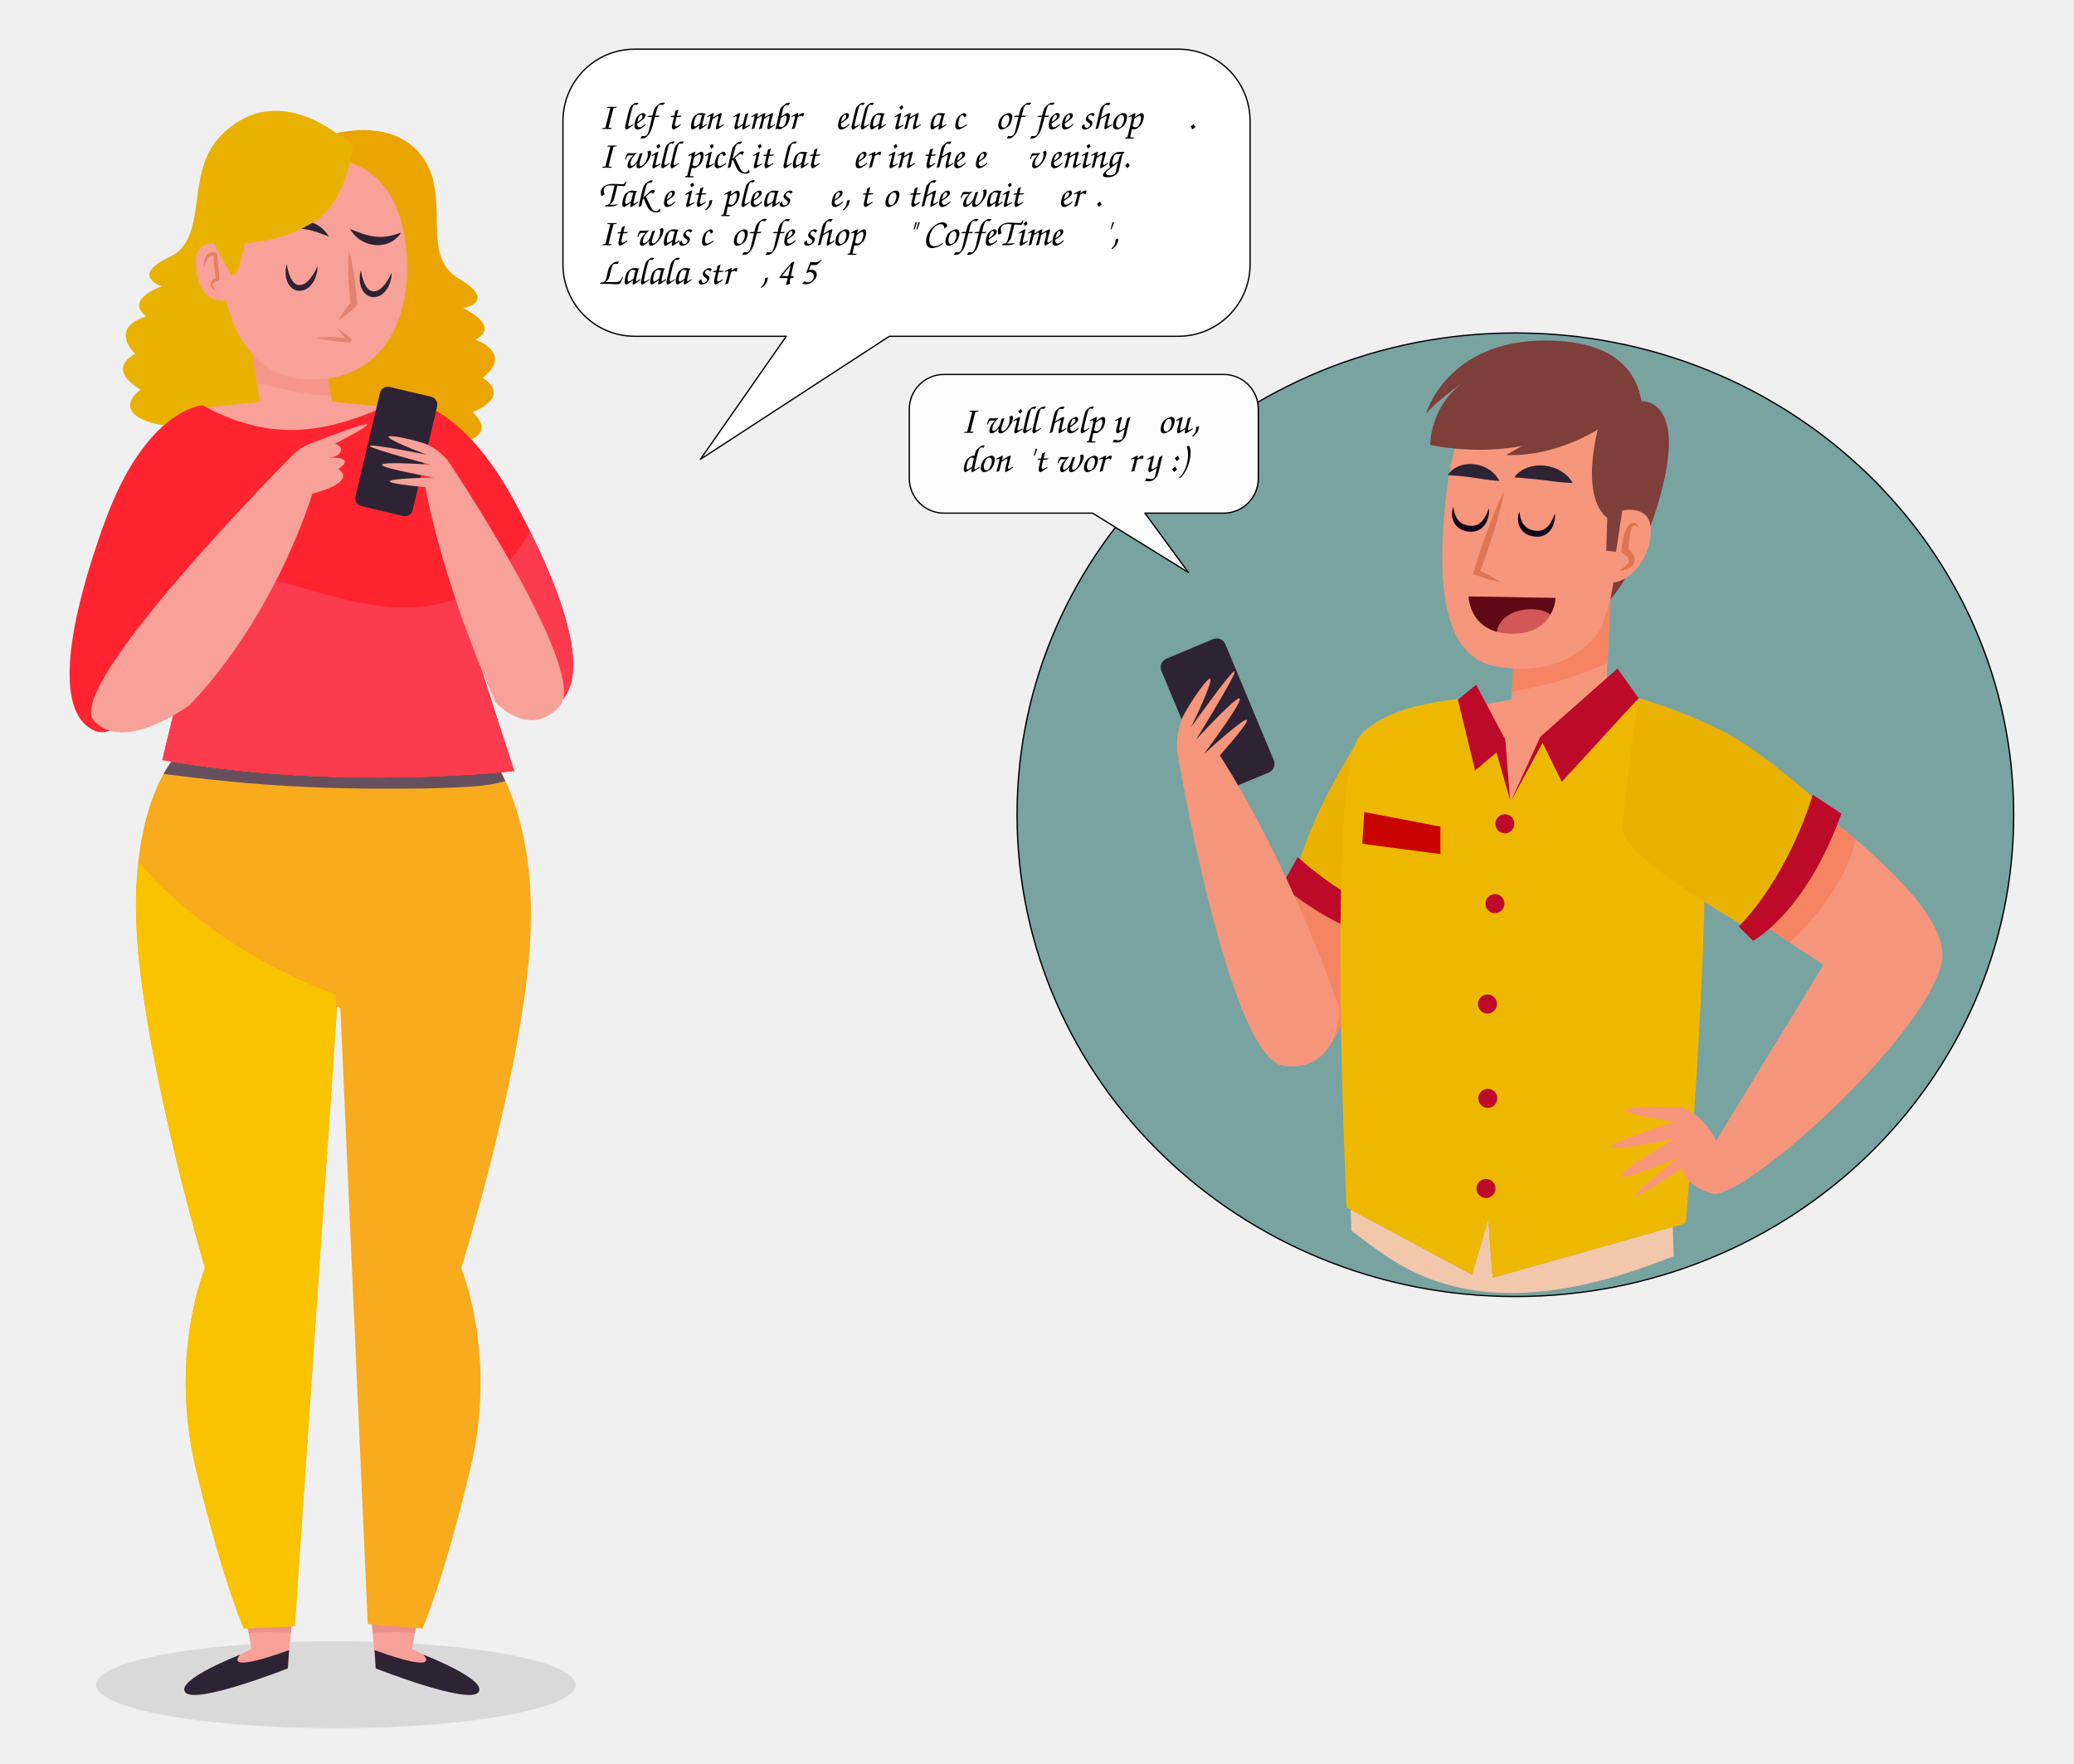
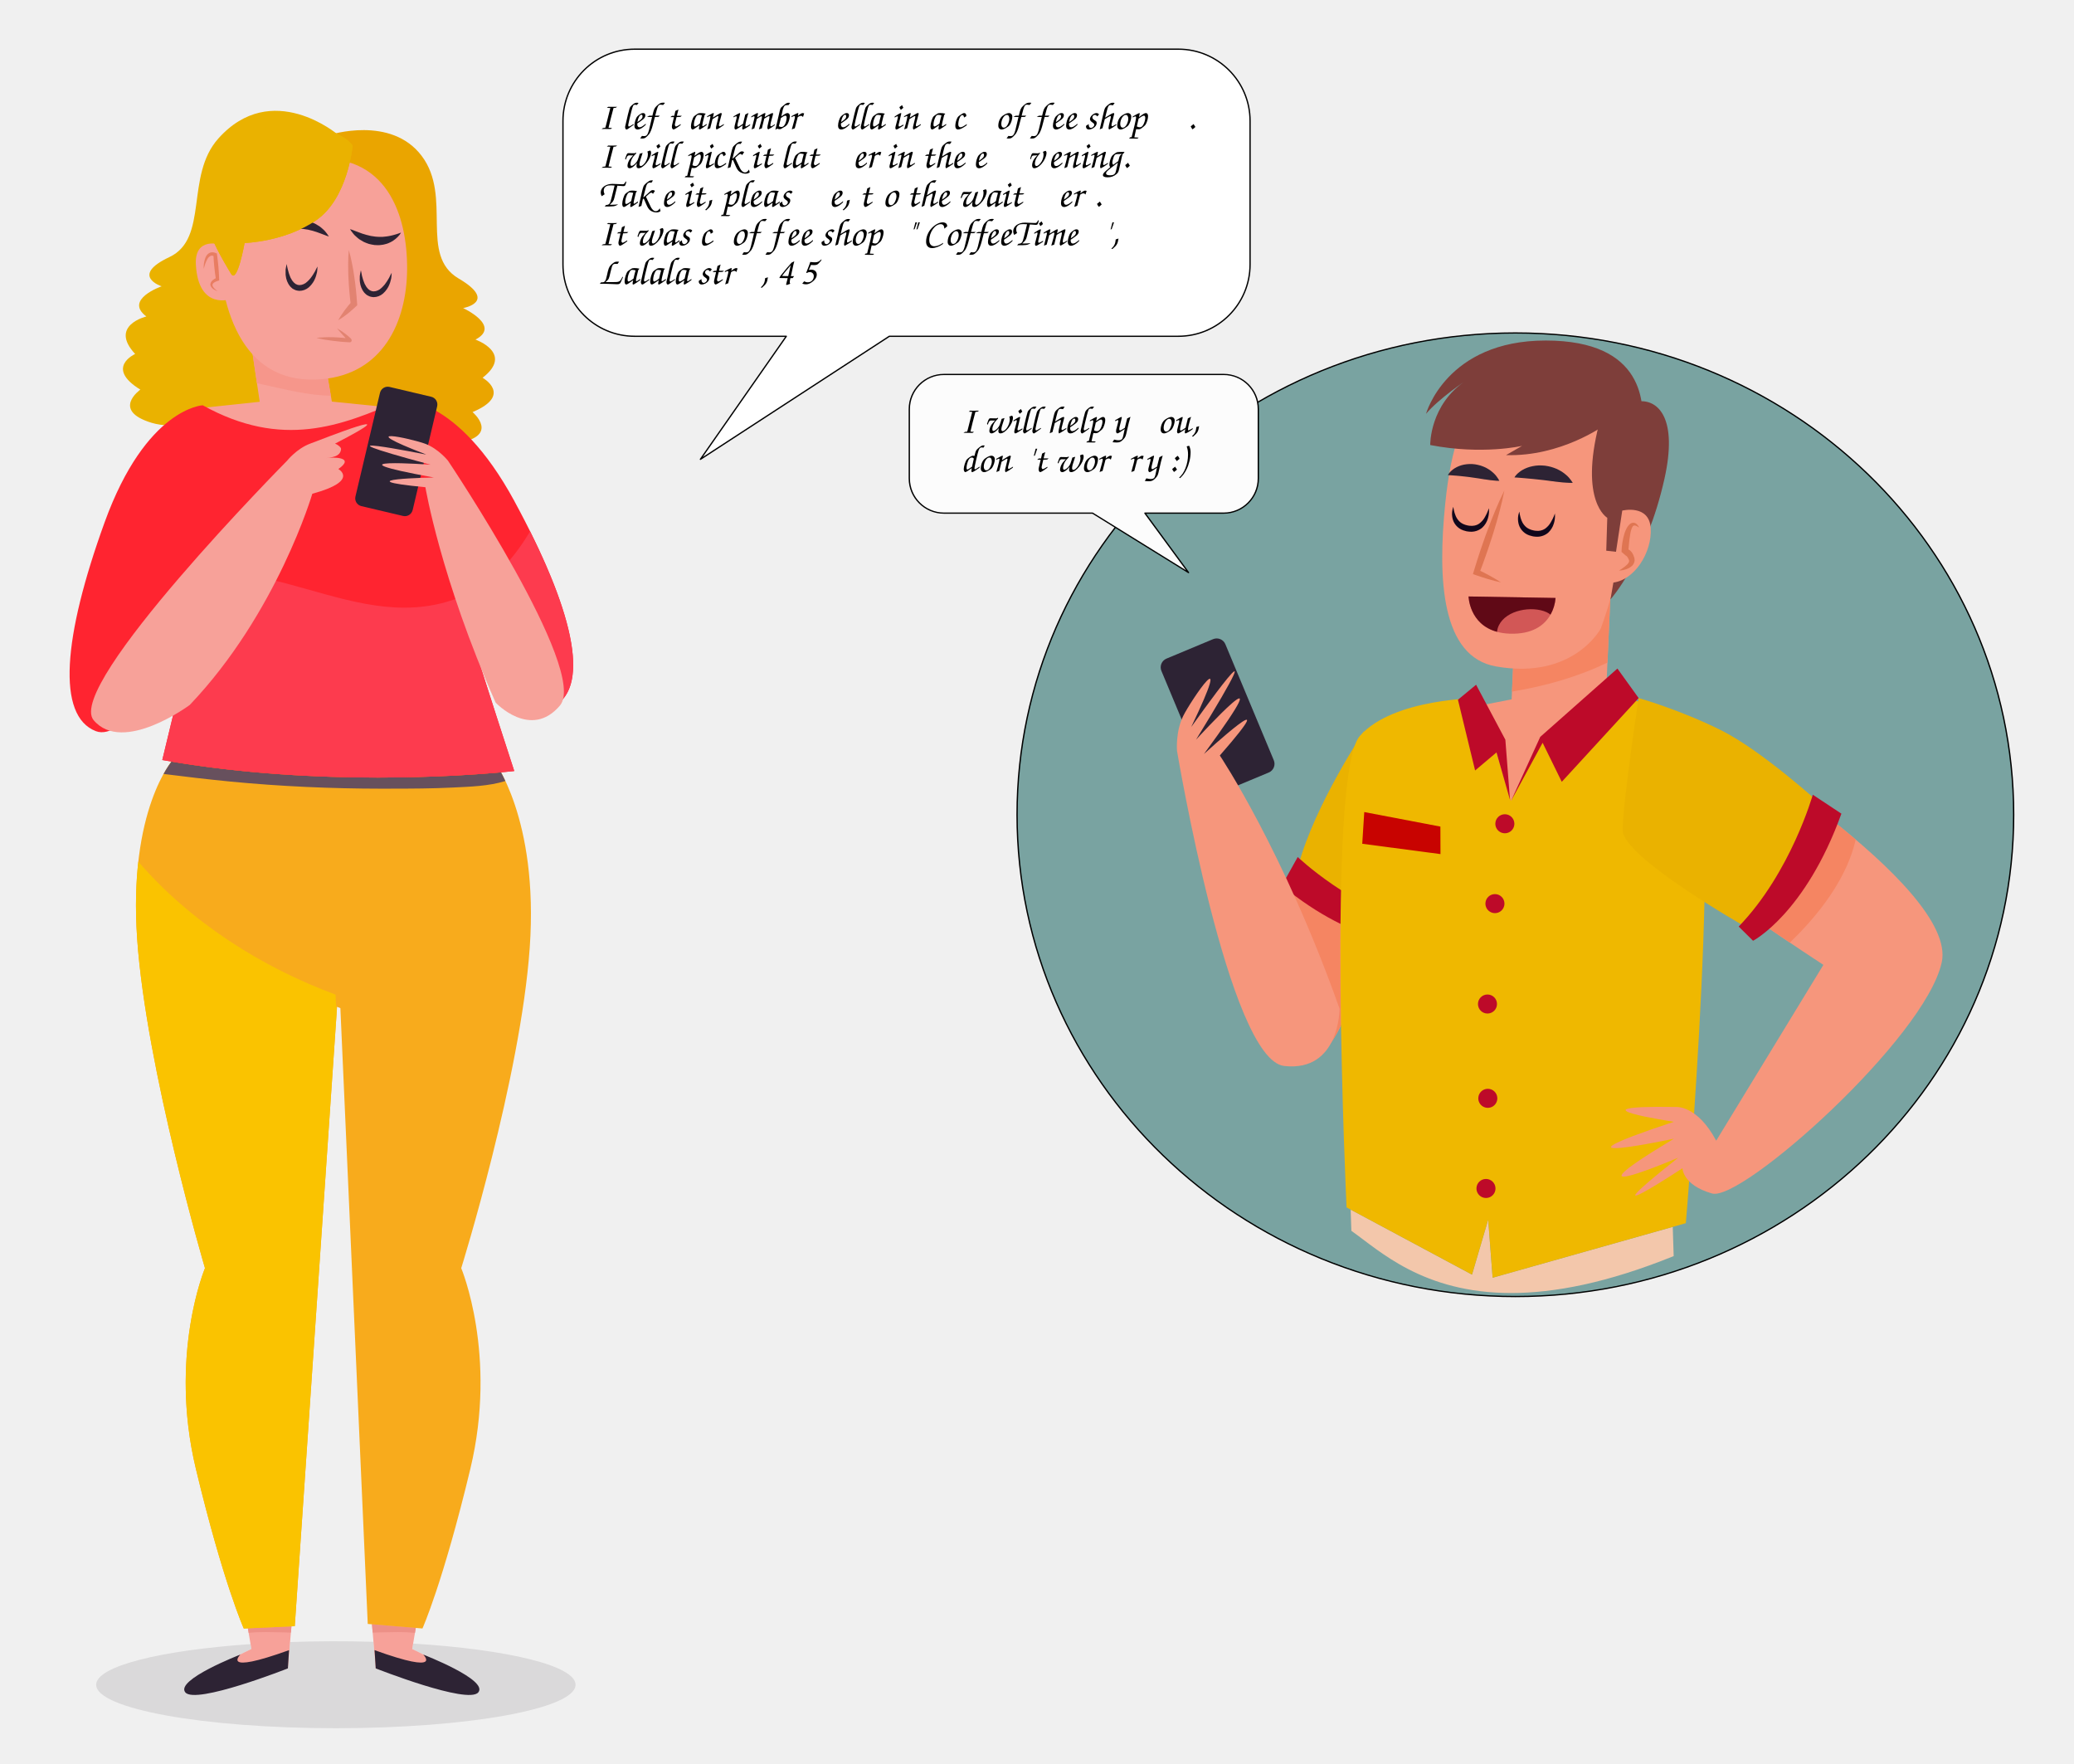
<svg xmlns="http://www.w3.org/2000/svg" viewBox="0 0 6691 5689" fill-rule="evenodd" clip-rule="evenodd" stroke-linecap="round" stroke-linejoin="round" stroke-miterlimit="1.5">
  <path d="M1083.5 5574.6c-427 0-773.2-62.7-773.2-140.2 0-59.9 206.9-111 498.1-131.1l2.7 15.8s-284.5 135.5-189.5 135.5c36 0 126.4-19.4 307.2-73l7.2-85a4216 4216 0 01268.8-.7l7.3 85.7c180.8 53.6 271.2 73 307.1 73 95 0-189.4-135.5-189.4-135.5l3-17.5c304.8 18.8 524 71.1 524 132.8 0 77.5-346.2 140.2-773.3 140.2z" fill="#dad9da" fill-rule="nonzero" />
  <path d="M1063.1 435.3s198.4-64.3 297.6 68c99.3 132.3-9.5 319.4 118.8 395 128.4 75.5 14.6 95.5 14.6 95.5s124.3 57.2 39.8 101.6c0 0 125.1 43.8 23 123.1 0 0 99 55.7-32.4 110.7 0 0 92.4 77.8-52.2 100.4-144.6 22.6-524.7-118-524.7-118L1063 435.2z" fill="#eaa500" fill-rule="nonzero" />
  <path d="M1089.5 433.9s-212.4-180.4-385.2 13c-108.1 121-29.5 322-157.9 382.4-128.4 60.5-25 94.2-25 94.2s-122.5 42.6-49.2 97.3c0 0-121.7 29-36.2 121 0 0-98.7 44 16.8 115 0 0-95.2 67 36.6 107.1 131.8 40 502.2-55.6 502.2-55.6l97.9-874.4z" fill="#eab200" fill-rule="nonzero" />
  <path d="M786.3 949l51.6 347-211.2 22.3s461.6 533.5 482.8 528.9c178.3-39.2 233.9-524.2 233.9-524.2l-272.8-27.6-53.2-310.7L786.3 949z" fill="#f7a199" fill-rule="nonzero" />
  <path d="M1067.3 1276.4c-72.9-.7-149-21-215.8-35.3l-22.5-5L786.3 949l231 35.7 50 291.7z" fill="#f6968b" fill-rule="nonzero" />
  <path d="M702.8 741s41.9-200 294-227.2c252.3-27.2 317.7 182.6 316.6 354.2-1 171.6-78.8 337.7-274.9 355.1-238.4 21.2-335.6-192.4-335.7-482z" fill="#f7a199" fill-rule="nonzero" />
  <path d="M714.2 789.6s-87.5-29-82.3 64.2c8.3 149.1 113.8 110.7 113.8 110.7s-37.3-54.2-31.5-175z" fill="#f7a199" fill-rule="nonzero" />
  <path d="M1137.6 470s-14.8 169.2-116.9 240c-102 70.6-231.6 73.8-231.6 73.8S765.6 915.5 746 884c0 0-45-71.7-66.6-126.8-21.7-55.1 28.4-349.4 225.5-353 197.2-3.7 232.6 65.8 232.6 65.8z" fill="#eab200" fill-rule="nonzero" />
  <path d="M1293.6 750.3s-1.3 2.8-4.4 7.1a90.6 90.6 0 01-28.3 23.4c-4.9 2.2-10 4.9-15.7 6.2-5.7 1.8-11.7 3-18 3.4-6.1 1-12.5.1-18.8 0-6.3-1-12.5-2-18.5-3.7-5.7-2-11.5-4-16.7-6.6-5-2.8-9.8-5.6-14.2-8.4-4.2-3.1-7.8-6.5-11.2-9.5a49.4 49.4 0 01-8.4-8.8c-2.4-2.8-4.2-5.4-5.8-7.5-3-4.3-4.5-6.9-4.5-6.9l7.9 2.6c5 1.5 11.2 4.9 19.1 7.3l12.4 4.6c4.4 1.2 9 2.6 13.6 4.1 4.6 1.4 9.5 2 14.3 3.5l14.8 2.2c4.9.1 9.9 1.1 14.7.8h7.3l7.2-.7c4.7-.1 9.2-1.3 13.7-1.8 4.3-1 8.7-1.6 12.5-2.7 15.7-4 27-8.6 27-8.6zM1164.2 871.8l1.8 8.3 1.8 9.6c1.1 3.5 2.3 7.4 3.3 11.6 1 4.1 3.3 8.3 4.8 12.9.6 2.3 2.3 4.2 3.4 6.3 1.3 2 2 4.5 3.8 6.2 1.6 1.8 3 3.9 4.7 5.5 1.9 1.3 3.6 2.8 5.4 4.2l6 2.6c2 .1 4 1 6.2.9a33 33 0 0013.2-3c2-1.3 4.2-2.4 6.4-3.5l5.8-4.7c3.7-3.4 7.1-7.2 10.2-10.8 2.6-4.1 5.9-7.6 8-11.4a223 223 0 016.3-10.4l4.2-8.6 4.1-7.5s0 3.1-.5 8.6c-.3 2.7-.4 6-1.1 9.8l-3.3 12.6c-1.2 4.6-3.7 9.3-6 14.4-2.8 4.9-6 10.1-10.3 14.8l-7 7a47 47 0 01-30.4 11.3c-3.8 0-7.7-1.2-11.5-2-3.6-1.3-7-3.3-10.3-5.1-3-2.3-5.5-5-8-7.4-2.3-2.7-4-5.7-5.8-8.4a65.8 65.8 0 01-6.7-17c-1-5.6-2.2-10.8-2.1-15.7-.1-4.9 0-9.3.2-13.1.4-3.7 1.1-7 1.6-9.6 1-5.3 1.8-8.4 1.8-8.4zM924.9 851.5a171.9 171.9 0 003.7 17.9c1 3.5 2.2 7.4 3.2 11.5 1 4.2 3.3 8.4 4.8 13 .6 2.3 2.3 4.2 3.4 6.3 1.3 2 2 4.5 3.8 6.2 1.6 1.8 3 3.8 4.7 5.4l5.4 4.3 6 2.6c2 .1 4 1 6.3.9 4.3 0 8.7-1.1 13.1-3 2-1.3 4.2-2.4 6.4-3.5l5.8-4.8c3.7-3.3 7.1-7 10.2-10.8 2.7-4 5.9-7.5 8-11.3 2.2-3.9 4.3-7.3 6.3-10.4l4.2-8.6 4.1-7.5s0 3-.5 8.5c-.3 2.8-.4 6.1-1.1 10l-3.3 12.5c-1.2 4.6-3.7 9.3-6 14.4a79.2 79.2 0 01-17.2 21.8 46.9 46.9 0 01-30.4 11.3c-3.9 0-7.8-1.2-11.6-2-3.6-1.3-7-3.4-10.3-5.1-2.9-2.3-5.5-5-8-7.4-2.3-2.7-4-5.7-5.8-8.4a65.1 65.1 0 01-6.7-17c-.9-5.7-2.2-10.8-2-15.7-.2-4.9 0-9.3 0-13.1.5-3.8 1.2-7 1.7-9.6 1-5.4 1.8-8.4 1.8-8.4z" fill="#2d2334" fill-rule="nonzero" />
  <path d="M1125.3 806.4c4.3 14.2 7.5 28.6 10.3 43 1.5 7.1 2.9 14.3 4 21.5 1.2 7.2 2.5 14.4 3.4 21.7 2.2 14.4 4 28.9 5.4 43.4 1.7 14.5 2.5 29 3.7 43.6l.4 5-3.3 3.2c-8.8 8.2-18 16.3-27.5 24a262.8 262.8 0 01-30.5 21.1c6-11.1 13-21.3 20.1-31.2 7.3-9.8 15-19.2 23-28.4l-2.9 8.2c-1.5-14.5-3.5-29-4.5-43.5a912 912 0 01-2.8-43.7c-.5-7.2-.5-14.5-.7-21.8-.3-7.4-.2-14.7-.2-22 .2-14.6.6-29.3 2.1-44.1z" fill="#e28371" fill-rule="nonzero" />
  <path d="M657.3 867a88.4 88.4 0 015.2-35.4c2.4-5.7 6-11.9 12.8-15.5 3.4-1.8 7.5-2.6 11.3-2.4 3.8.3 7.1 1.5 10.3 2.8l2.8 1.1.5 3.6c3.6 26.3 6 52.6 6.8 79l.2 4.5-3.9 1.1c-7.8 2.2-17.6 6.8-17.8 13.3-.2 3.3 2.4 7.5 5.5 10.8 3.2 3.4 6.9 6.5 10.7 9.6-4.5-1.8-9-3.9-13-6.8-4-3-8.4-6.6-9.9-13-.5-3.1.3-6.6 1.8-9.3 1.5-2.7 3.5-4.8 5.6-6.7 4.3-3.5 8.8-6 14-8l-3.7 5.6a767.6 767.6 0 01-8-79l3.2 4.8c-4.3-2.2-8.3-3.2-12-1.8a23.4 23.4 0 00-10.3 9.8c-5.6 9.3-9.2 20.6-12 32z" fill="#e87d62" fill-rule="nonzero" />
  <path d="M896.6 751.6s1.3-2.8 4.4-7a90.4 90.4 0 0128.3-23.5c4.8-2.1 10-4.8 15.7-6.2 5.7-1.8 11.7-2.9 18-3.4 6.1-1 12.5 0 18.8 0 6.3 1 12.5 2 18.5 3.7 5.7 2 11.5 4 16.7 6.6 5 2.8 9.8 5.7 14.2 8.5 4.2 3.1 7.8 6.4 11.2 9.4 3.4 2.9 6.2 5.9 8.4 8.9 2.4 2.7 4.2 5.4 5.7 7.5 3 4.2 4.6 6.8 4.6 6.8s-3-.8-7.9-2.6c-5-1.5-11.2-4.8-19.2-7.3-3.9-1.3-8-2.9-12.3-4.5-4.4-1.3-9-2.6-13.6-4.2-4.7-1.3-9.6-2-14.3-3.5l-14.8-2.2c-4.9 0-9.9-1-14.7-.7H957l-7.2.7c-4.7.1-9.2 1.3-13.7 1.8-4.3 1-8.7 1.5-12.5 2.7-15.7 4-27 8.5-27 8.5z" fill="#2d2334" fill-rule="nonzero" />
  <path d="M1087.6 1059.4s9.3 5 21.9 14c6.3 4.7 13.5 10 20.9 17 1 1.2 1.8 1.7 3.2 4l.6 1.3c.4 1.2.7 3.3-.4 5.3a6.6 6.6 0 01-4 3l-1.7.2-1.2-.2h-.5.3-1.8l-7.6-.5-15.3-1c-20.5-2-40.7-4.6-55.7-7.1-15-2.6-25.2-5.5-25.2-5.5s10.4-1.5 26-2c8-.3 17.1-.5 26.9-.2 9.7.3 19.9 1 30.2 1.8l15.2 1.6 7.5.8 1.8.3h.6-1.1l-1.1.1c-1.4.2-3 1.5-3.7 2.8-1 1.7-.8 3.5-.4 4.5l.2.4-1.3-1.8c-5.9-6.8-12.3-13.4-17.4-19.1-10.4-11.4-16.9-19.7-16.9-19.7z" fill="#e28371" fill-rule="nonzero" />
  <path d="M785.4 5168.3L811 5319s-540.7 257.5 117.7 62.5l22-261.1-165.4 47.8z" fill="#f7a199" fill-rule="nonzero" />
  <path d="M802.2 5267l-2.5-14.7 2.5 14.7zm136.4-.9l1.7-20-1.7 20z" fill="#cfced0" fill-rule="nonzero" />
  <path d="M802.2 5267l-2.5-14.7 140.6-6.3-1.7 20.1c-26.7-.3-53.9-1.6-81-1.6-18.5 0-37.1.6-55.4 2.5z" fill="#ed9087" fill-rule="nonzero" />
  <path d="M932.5 5322.8l-3.7 58.8s-298 117.7-331 77.3c-33.1-40.5 177.6-121.8 177.6-121.8s-67.3 66.6 157-14.3z" fill="#2d2334" fill-rule="nonzero" />
  <path d="M1355.5 5168.3l-25.7 150.8s540.7 257.5-117.7 62.5l-22.1-261.1 165.5 47.8z" fill="#f7a199" fill-rule="nonzero" />
  <path d="M1338.7 5267l2.7-15.9-2.7 15.9zm-136.4-.9l-2.3-26.8 2.3 26.8z" fill="#cfced0" fill-rule="nonzero" />
  <path d="M1338.7 5267a544.1 544.1 0 00-55.5-2.5c-27 0-54.2 1.3-80.9 1.6l-2.3-26.8 141.4 11.8-2.7 15.9z" fill="#ed9087" fill-rule="nonzero" />
  <path d="M1208.4 5322.8l3.7 58.8s298 117.7 331 77.3c33.1-40.5-177.6-121.8-177.6-121.8s67.3 66.6-157.1-14.3z" fill="#2d2334" fill-rule="nonzero" />
  <path d="M1590.9 2450H558.3s-145.1 160.3-115.7 579.6c29.5 419.3 218.7 1061 218.7 1061S543.6 4370 632 4737.9c88.3 367.9 154.5 515 154.5 515l164.5-7.4 136.4-1997.9 10.7 4.3 88.3 1986.3 176.5 14.7s66.2-147.1 154.5-515c88.3-367.8-29.4-647.3-29.4-647.3s191.6-614.3 221-1033.6c29.5-419.4-118-607-118-607z" fill="#f8ab1c" fill-rule="nonzero" />
  <path d="M661.3 4090.6s-189.2-641.7-218.7-1061v-1.2 1.2c29.5 419.3 218.7 1061 218.7 1061zM442.5 3028v-.8.8zm0-1.4zm-.1-1.3zm-.1-1.2v-.2.2zm-.1-1.3z" fill="#cfced0" fill-rule="nonzero" />
  <path d="M786.4 5252.9s-66.2-147.1-154.5-515a1188.3 1188.3 0 01-32.8-277c0-222.4 62.2-370.3 62.2-370.3s-189.2-641.7-218.7-1061v-1.2-.4l-.1-.8v-.6l-.1-.5v-.8-.3l-.1-.9v-.2l-.1-1c-6.2-94-3.6-174.7 4.1-243.5 168.3 195 397 340.2 636.5 429 0 17 1.2 33.6 3.8 50.2l-135.7 1987-10.6.4-140.6 6.3-13.3.6z" fill="#fac300" fill-rule="nonzero" />
  <path d="M1261.4 2544H1231c-163.3-.2-325.5-7.3-488.1-23-71.9-7-143.6-15.4-215.2-24.5 10.8-19.6 20-32.7 25.4-39.8 239 40 474.6 51.4 666.5 51.4 184.6 0 328.8-10.6 396.8-16.8 4.4 8.1 9 17.4 14 28-54 16.8-114.6 18.2-169.6 21-66.4 3.3-133 3.6-199.4 3.6z" fill="#67505d" fill-rule="nonzero" />
  <path d="M1659.8 1616.9C1472 1271 1290 1290.3 1290 1290.3l.1 1.2c-188.6 82.6-379.8 157.9-636.1 15.8 0 0-182.8 8.2-316.7 378.1-134 370-155 623.7-28.2 673 89.2 34.7 237.5-195.3 317.8-335l-103.4 428.2c572.8 101.4 1135.5 35.5 1135.5 35.5a53672 53672 0 01-113.3-351.2c89.2 94 187.4 173.8 242.5 142.2 118-67.7 59.2-315.4-128.5-661.2z" fill="#ff2430" fill-rule="nonzero" />
  <path d="M523.6 2451.6L607 2106l-83.4 345.5zm1236.8-166.4c-56.8 0-139-69.5-214.6-149.3 75.6 79.8 157.8 149.3 214.6 149.3 10.2 0 19.5-2.3 27.9-7l.3-.3-.3.2c-8.4 4.8-17.7 7-28 7zm28.3-7.3l.3-.2-.3.2zm.4-.3h0zm.3-.1l.2-.2-.2.2zm.4-.2l.1-.1h-.1zm.3-.2l.1-.1h-.1zm.3-.2l.1-.1zm.3-.2h.1z" fill="#cfced0" fill-rule="nonzero" />
  <path d="M1219.6 2508.1c-199.8 0-447-12.4-696-56.5L607 2106c93.3-36.8 152.7-153.3 194-250.9 169.9 27.6 334 105 503.5 105 51.6 0 103.7-7.1 156.6-25 112.8-38.2 190.6-122.7 249-221.2 145.6 292.2 184.2 499.6 80.7 562.6l-.3.2-.3.2h-.1l-.2.2h-.1l-.2.1-.2.2h-.1l-.2.1-.1.1-.3.2-.4.2c-8.4 4.8-17.7 7-28 7-56.7 0-138.9-69.4-214.5-149.2a53672 53672 0 00113.3 351.2s-179.8 21-439.5 21z" fill="#fd3b4e" fill-rule="nonzero" />
  <path d="M1331.2 1645.3a25.7 25.7 0 01-30.9 19l-134.4-31.7a25.7 25.7 0 01-19.2-31l79.2-334.5a25.7 25.7 0 0130.9-19l134.4 31.7a25.7 25.7 0 0119.1 31l-79 334.5z" fill="#2d2334" fill-rule="nonzero" />
  <path d="M1599 2266.4s113.2 120.6 207.4 9.5-361.1-789.8-361.1-789.8-31-39-74.3-55c-43.4-16-243.9-60.4 4.7 35.3 0 0-418.7-83.6 13.6 32.6 0 0-359-26 10.4 41.3 0 0-301.5 5-27.3 31.3 0 0 49.1 294.1 226.6 694.8z" fill="#f7a199" fill-rule="nonzero" />
  <path d="M1000.6 1431c-43.4 16.1-74.4 55.1-74.4 55.1s-718.3 726-624 837.1c94.2 111.1 310-49.3 310-49.3 282-296 395.4-681.3 395.4-681.3 152.8-41.4 84-79.7 84-79.7 57.3-40-21-38.6-39.2-35.2 12.6-2.6 46-2.2 47.9-29.5.4-6-13.7-15.6-19.4-17.2 258.6-133.6-43-13.7-80.3 0z" fill="#f7a199" fill-rule="nonzero" />
  <path d="M4032.9 390.1a231.6 231.6 0 00-231.5-231.5H2047.8a231.6 231.6 0 00-231.6 231.5v463a231.6 231.6 0 00231.6 231.6h488.9l-277.1 396.9 609.5-396.9h932.3a231.6 231.6 0 00231.5-231.5v-463z" fill="#fff" stroke="#000" stroke-width="4.2" />
-   <text font-family="'BalooTamma-Regular','Baloo Tamma',cursive" font-size="125" transform="translate(1930.8 416.1)">I lef</text>
-   <text font-family="'BalooTamma-Regular','Baloo Tamma',cursive" font-size="125" transform="translate(2150.7 416.1)">t an umbr</text>
-   <text font-family="'BalooTamma-Regular','Baloo Tamma',cursive" font-size="125" transform="translate(2692.8 416.1)">ella in a c</text>
-   <text font-family="'BalooTamma-Regular','Baloo Tamma',cursive" font-size="125" transform="translate(3209.8 416.1)">of<tspan x="125.125px 176.125px" y="0px 0px">fe</tspan>e shop</text>
-   <text font-family="'BalooTamma-Regular','Baloo Tamma',cursive" font-size="125" transform="translate(3828 416.1)">.</text>
-   <text font-family="'BalooTamma-Regular','Baloo Tamma',cursive" font-size="125" transform="translate(1930.8 541.1)">I will pick it lat</text>
-   <text font-family="'BalooTamma-Regular','Baloo Tamma',cursive" font-size="125" transform="translate(2749.5 541.1)">er in the e</text>
-   <text font-family="'BalooTamma-Regular','Baloo Tamma',cursive" font-size="125" transform="translate(3312.5 541.1)">v<tspan x="67.5" y="0">e</tspan>ning.</text>
-   <text font-family="'BalooTamma-Regular','Baloo Tamma',cursive" font-size="125" transform="translate(1930.8 666.1)">T</text>
-   <text font-family="'BalooTamma-Regular','Baloo Tamma',cursive" font-size="125" transform="translate(1996.6 666.1)">ak<tspan x="134.6" y="0">e</tspan> it, pleas</text>
-   <text font-family="'BalooTamma-Regular','Baloo Tamma',cursive" font-size="125" transform="translate(2672.3 666.1)">e, t</text>
-   <text font-family="'BalooTamma-Regular','Baloo Tamma',cursive" font-size="125" transform="translate(2845.6 666.1)">o the wait</text>
-   <text font-family="'BalooTamma-Regular','Baloo Tamma',cursive" font-size="125" transform="translate(3412 666.1)">er<tspan x="113.8" y="0">.</tspan>
-   </text>
-   <text font-family="'BalooTamma-Regular','Baloo Tamma',cursive" font-size="125" transform="translate(1930.8 791.1)">It was c</text>
-   <text font-family="'BalooTamma-Regular','Baloo Tamma',cursive" font-size="125" transform="translate(2356.6 791.1)">of<tspan x="125.125px 176.125px" y="0px 0px">fe</tspan> shop</text>
-   <text font-family="'BalooTamma-Regular','Baloo Tamma',cursive" font-size="125" transform="translate(2926 791.1)">"<tspan x="50.625px 120.375px 193.625px 245.5px 296.5px 359.5px 428.375px" y="0px 0px 0px 0px 0px 0px 0px">CoffeTi</tspan>me</text>
-   <text font-family="'BalooTamma-Regular','Baloo Tamma',cursive" font-size="125" transform="translate(3561.6 791.1)">',</text>
-   <text font-family="'BalooTamma-Regular','Baloo Tamma',cursive" font-size="125" transform="translate(1930.8 916.1)">Lalala str</text>
-   <text font-family="'BalooTamma-Regular','Baloo Tamma',cursive" font-size="125" transform="translate(2450.6 916.1)">, 4</text>
-   <text font-family="'BalooTamma-Regular','Baloo Tamma',cursive" font-size="125" transform="translate(2579.8 916.1)">5</text>
+   <text font-family="'BalooTamma-Regular','Baloo Tamma',cursive" font-size="125" transform="translate(1930.8 416.1)">
+     I lef
+   </text>
+   <text font-family="'BalooTamma-Regular','Baloo Tamma',cursive" font-size="125" transform="translate(2150.7 416.1)">
+     t an umbr
+   </text>
+   <text font-family="'BalooTamma-Regular','Baloo Tamma',cursive" font-size="125" transform="translate(2692.8 416.1)">
+     ella in a c
+   </text>
+   <text font-family="'BalooTamma-Regular','Baloo Tamma',cursive" font-size="125" transform="translate(3209.8 416.1)">
+     of
+   </text>
+   <text font-family="'BalooTamma-Regular','Baloo Tamma',cursive" font-size="125" transform="translate(3335 416.1)">
+     f<tspan x="51" y="0">e</tspan>e shop
+   </text>
+   <text font-family="'BalooTamma-Regular','Baloo Tamma',cursive" font-size="125" transform="translate(3828 416.1)">
+     .
+   </text>
+   <text font-family="'BalooTamma-Regular','Baloo Tamma',cursive" font-size="125" transform="translate(1930.8 541.1)">
+     I will pick it lat
+   </text>
+   <text font-family="'BalooTamma-Regular','Baloo Tamma',cursive" font-size="125" transform="translate(2749.5 541.1)">
+     er in the e
+   </text>
+   <text font-family="'BalooTamma-Regular','Baloo Tamma',cursive" font-size="125" transform="translate(3312.5 541.1)">
+     v
+   </text>
+   <text font-family="'BalooTamma-Regular','Baloo Tamma',cursive" font-size="125" transform="translate(3380 541.1)">
+     ening.
+   </text>
+   <text font-family="'BalooTamma-Regular','Baloo Tamma',cursive" font-size="125" transform="translate(1930.8 666.1)">
+     T
+   </text>
+   <text font-family="'BalooTamma-Regular','Baloo Tamma',cursive" font-size="125" transform="translate(1996.6 666.1)">
+     ak
+   </text>
+   <text font-family="'BalooTamma-Regular','Baloo Tamma',cursive" font-size="125" transform="translate(2131.2 666.1)">
+     e it, pleas
+   </text>
+   <text font-family="'BalooTamma-Regular','Baloo Tamma',cursive" font-size="125" transform="translate(2672.3 666.1)">
+     e, t
+   </text>
+   <text font-family="'BalooTamma-Regular','Baloo Tamma',cursive" font-size="125" transform="translate(2845.6 666.1)">
+     o the wait
+   </text>
+   <text font-family="'BalooTamma-Regular','Baloo Tamma',cursive" font-size="125" transform="translate(3412 666.1)">
+     er
+   </text>
+   <text font-family="'BalooTamma-Regular','Baloo Tamma',cursive" font-size="125" transform="translate(3525.7 666.1)">
+     .
+   </text>
+   <text font-family="'BalooTamma-Regular','Baloo Tamma',cursive" font-size="125" transform="translate(1930.8 791.1)">
+     It was c
+   </text>
+   <text font-family="'BalooTamma-Regular','Baloo Tamma',cursive" font-size="125" transform="translate(2356.6 791.1)">
+     of
+   </text>
+   <text font-family="'BalooTamma-Regular','Baloo Tamma',cursive" font-size="125" transform="translate(2481.7 791.1)">
+     f<tspan x="51" y="0">e</tspan>e shop
+   </text>
+   <text font-family="'BalooTamma-Regular','Baloo Tamma',cursive" font-size="125" transform="translate(2926 791.1)">
+     "
+   </text>
+   <text font-family="'BalooTamma-Regular','Baloo Tamma',cursive" font-size="125" transform="translate(2976.7 791.1)">
+     C<tspan x="69.75px 143px 194.875px 245.875px 314.5px 377.5px 446.375px" y="0px 0px 0px 0px 0px 0px 0px">offeeTi</tspan>me
+   </text>
+   <text font-family="'BalooTamma-Regular','Baloo Tamma',cursive" font-size="125" transform="translate(3561.6 791.1)">
+     ',
+   </text>
+   <text font-family="'BalooTamma-Regular','Baloo Tamma',cursive" font-size="125" transform="translate(1930.8 916.1)">
+     Lalala str
+   </text>
+   <text font-family="'BalooTamma-Regular','Baloo Tamma',cursive" font-size="125" transform="translate(2450.6 916.1)">
+     , 4
+   </text>
+   <text font-family="'BalooTamma-Regular','Baloo Tamma',cursive" font-size="125" transform="translate(2579.8 916.1)">
+     5
+   </text>
  <ellipse cx="5211.3" cy="3099" rx="1690.5" ry="1695.6" fill="#79a3a1" stroke="#000" stroke-width="4.5" transform="matrix(.95097 0 0 .91652 -67 -212.2)" />
  <path d="M4359.7 3970.2l-2.3-68.4 2.3 68.4z" fill="#e5e4e4" fill-rule="nonzero" />
  <path d="M4875.3 4170.8c137.5 0 308.7-31.8 524.2-119.1-1.2-41-2.2-73-3-94.2l-581.1 164-14.3-187.4-52.2 177.4-391.5-209.7 2.3 68.4c90.5 63.7 230.6 200.7 515.6 200.6z" fill="#f3c7ab" fill-rule="nonzero" />
  <path d="M4876.7 2255.8l13-285.4 308.6-113.5-17.5 394.3 251.6 105.4-537.1 276.1-266.8-328.4 248.2-48.5z" fill="#f6967c" fill-rule="nonzero" />
  <path d="M4877.9 2230.8l11.7-260.4 308.7-113.5-308.7 113.5-11.7 260.4zm308-93.6l12.4-280.3-12.4 280.3z" fill="#eea590" fill-rule="nonzero" />
  <path d="M4877.9 2230.8c106.3-17.6 210.2-46.5 308-93.6l12.4-280.3-308.7 113.5-11.7 260.4z" fill="#f58562" fill-rule="nonzero" />
  <path d="M5164 2027.9s-88 165.8-337.6 121.8c-175.8-30.9-188.9-279.3-163.9-525.1 39-382.8 163.9-398.3 351-369.6C5437 1320.1 5164 2028 5164 2028z" fill="#f6967c" fill-rule="nonzero" />
  <path d="M5291 1294.1c-64.6 57.4-69.7 13.3-132.1 73-64.4 251.6 26.4 303.1 26.4 303.1l-3.3 106.2 40 4.4-26.4 152.7s116.3-129.8 174.2-389.3c43.1-193.6-19-252.8-78.8-250z" fill="#7e3e3a" fill-rule="nonzero" />
  <path d="M5198.3 1879.8l35.3-232.8s86.7-21.3 91.8 56.5c5 77.8-53 171.7-127.1 176.3z" fill="#f6967c" fill-rule="nonzero" />
  <path d="M5174 1373s-138.6 100.5-315.3 95l51.7-29.8s-127.8 29.9-296.3-2.7c0 0-2.7-130.5 116.9-209.3 0 0-89.7 59.8-130.5 108.7 0 0 65.3-236.5 386-236.5 320.8 0 320.8 206.6 309.9 293.6-10.9 87-122.3-19-122.3-19z" fill="#7e3e3a" fill-rule="nonzero" />
  <path d="M4842.4 1878.5a683.2 683.2 0 00-75.2-41.3l5.4 11.8c8.3-21.7 16.3-43.5 23.8-65.5 4-10.9 7.5-22 11.1-33 3.6-11 7.4-22 10.7-33.1a1662 1662 0 0019.3-67c6-22.5 11.4-45.1 15.8-68.2-10.6 21-20 42.2-29 63.7s-17.5 43.1-25.5 64.9c-4.2 10.8-8 21.8-11.8 32.7-3.9 11-7.8 22-11.4 33a2061 2061 0 00-21 66.4l-2.7 9 8.1 2.8c27 9.2 54 18 82.4 23.8z" fill="#df7552" fill-rule="nonzero" />
  <path d="M4803.3 1639.4l-3 8.2c-2 5.1-5 12.4-9.6 20.1a65 65 0 01-19 21.6c-8 5.6-18.2 7.6-29 6.7l-3.7-.4-4.7-.8c-2.4-.6-4.9-1.2-7.4-2-5-1.6-9.6-3.8-13.6-6.6a51.9 51.9 0 01-16.9-21.6 105 105 0 01-6.4-21c-1-5.3-1.4-8.6-1.4-8.6s-1.4 3-2.6 8.6c-1.3 5.6-2.4 14-.8 24.2a53.3 53.3 0 0035.4 42.9 88 88 0 0010.5 3l4.7.7 5.6.6a55.1 55.1 0 0040.5-12.9 65 65 0 0018.4-30.3 87.2 87.2 0 003.5-23.5c0-5.7-.5-9-.5-9zM5016.3 1656.2s-1 3.1-3 8.2c-2.2 5.1-5.3 12.3-10 20a65 65 0 01-19.1 21.3 43.2 43.2 0 01-29 6.4l-3.9-.4-4.6-.9c-2.4-.6-4.9-1.2-7.4-2-5-1.7-9.5-4-13.5-6.8a51.8 51.8 0 01-16.6-21.8c-3.4-8-5.1-15.6-6.2-21-1-5.4-1.3-8.7-1.3-8.7s-1.5 3-2.8 8.6c-1.3 5.6-2.5 14-1 24.2a53.3 53.3 0 0034.9 43.3c3.3 1.2 6.8 2.2 10.5 3l4.6.9 5.6.6a55.2 55.2 0 0040.7-12.4 65 65 0 0018.7-30 88 88 0 003.8-23.6c0-5.6-.4-8.9-.4-8.9z" fill="#10061b" fill-rule="nonzero" />
  <path d="M4885.7 1540l9.5.6 22.6 1.8c9 .9 18.8 1.5 29.1 2.7l31.8 3.4c5.4.9 10.8 1.5 16.2 2 5.4 1 10.8 1.5 16 2 5.3 1 10.5 1.5 15.5 2s9.8 1.2 14.4 1.6c9.4.4 17.3 1.5 23.3 1.4 5.9.2 9.7-.1 9.7-.1s-1.7-3.2-5.3-8c-3.6-4.9-8.9-11.9-16.8-18.2-3.9-3.2-8.1-6.7-13-9.8-5-3-10.3-6-16-8.7a173 173 0 00-18.5-6.6c-6.4-2-13.2-2.8-20-4-6.8-.4-13.6-1.2-20.4-.8-6.8.4-13.4 1-19.7 2.5a106 106 0 00-33 12.4 83.8 83.8 0 00-11.6 8.3c-3.4 2.4-5.9 5.4-8 7.6a42 42 0 00-5.8 8zM4671 1532.6l8.5.4c5.3.4 12.2.7 20.1 1.5 8 .8 16.6 1.4 25.6 2.6 4.5.3 9.1 1.2 13.8 1.6l14 2 14.1 2c4.7 1 9.4 1.4 14 2.2 4.6 1 9.2 1.5 13.7 2 4.4.7 8.7 1.5 12.8 1.9 8.3.5 15.3 1.8 20.7 2 5.3.2 8.7 0 8.7 0s-1.3-3-4.3-7.5c-3-4.4-7.3-11-14-17-3.4-3-7.1-6.4-11.3-9.4-4.3-2.9-9-5.7-14-8.4-5.1-2.6-10.7-4.6-16.4-6.6-5.7-2-11.9-2.8-17.9-4.1a110.2 110.2 0 00-36.4 1 89.3 89.3 0 00-29.6 11.6 72 72 0 00-17.2 14.9c-3.5 4.3-4.8 7.3-4.8 7.3z" fill="#2d2334" fill-rule="nonzero" />
  <path d="M4737.8 1924l280.6 4.8s-3.2 120.2-147.8 115.2c-130.3-4.6-132.8-120-132.8-120z" fill="#d25756" fill-rule="nonzero" />
  <path d="M4835.5 2017.2c24.3-50 106.8-63.7 153.8-42.6 4.7 2.1 9 4.9 12.9 8a128 128 0 0016.2-53.8l-280.6-4.8s2 89.7 91.9 114c.6-7 2.5-14 5.8-20.8z" fill="#600916" fill-rule="nonzero" />
-   <path d="M5223 1840.5c8.2-.3 16.2-1.9 24.2-4.7a56 56 0 0011.6-5.7c3.7-2.6 7.8-5.3 10.6-10.1 3-4.5 4.9-11 3.8-16.9-.3-1.6-.1-2.7-1-4.8l-1-2.8c-.7-2-1-3.5-2.1-5.8a132 132 0 00-4-7.1c-1.7-2.2-3.4-4.3-5.5-6.3-2.4-1.9-4.8-3.7-8.1-4.8-3.3-1.2-6-2.1-11.6-1.5l13 11.1 2.6-29c1.2-9.6 1.9-19.3 3.8-28.6.7-4.7 1.6-9.3 3-13.6 1.2-4.2 2.6-8.4 4.7-11.3 1-1.4 2-2.4 3.3-3 1.3-.8 3-.8 5.1-.4 4.2 1 8.6 3.8 12.8 6.6-2.3-4.5-5-9.2-9.9-12.7a15.4 15.4 0 00-9.4-2.9 17 17 0 00-9.9 3.7 43.5 43.5 0 00-11.2 14c-2.6 4.9-4.7 9.9-6.5 14.9a227.8 227.8 0 00-10.1 61.4l13 11.1c-1.8.3-.4 0-.1.3l2 1 2.7 2.3 2.2 3c.9 1 1.7 3.3 2.6 5l1.3 2.6.3 1 .7 2.6-.6 3.2c-.3 1.2-1 2.4-1.9 3.7-.6 1.4-2 2.6-3 4-2.3 2.4-5 4.8-8 7.2-5.9 4.7-12.5 9-19.4 13.3z" fill="#df7552" fill-rule="nonzero" />
-   <path d="M4200.2 3426s155.3 32.9 224-518.6l-197-143.4s-93.4 173.9-141.9 324.9c-48.4 151 114.9 337.1 114.9 337.1z" fill="#f6967c" fill-rule="nonzero" />
-   <path d="M4205.2 3426.4c16 0 68.3-9.2 121-119-2.4-155.8-3-322 .9-470.6l-99.9-72.8s-93.4 173.9-141.9 324.9c-6.2 19.5-9 39.5-9 59.7 0 136.2 123.9 277.4 123.9 277.4s1.7.4 5 .4z" fill="#f58562" fill-rule="nonzero" />
-   <path d="M4400.4 2358.6s-157.7 235.8-210.8 430.3c0 0 97.5 89.2 202.4 106.7 104.9 17.6 8.4-537 8.4-537z" fill="#eab200" fill-rule="nonzero" />
-   <path d="M4186.6 2764.4s171 163.7 390.6 221l-18.8 58s-181.5 11.3-423-187l51.2-92z" fill="#bd0a29" fill-rule="nonzero" />
-   <path d="M3903 2538.3a30.3 30.3 0 0039.7 16.3l150.4-62.7a30.3 30.3 0 0016.3-39.7L3953.2 2078a30.3 30.3 0 00-39.7-16.3l-150.4 62.8a30.3 30.3 0 00-16.2 39.7l156.2 374.1z" fill="#2d2334" fill-rule="nonzero" />
+   <g>
+     <path d="M5223 1840.5c8.2-.3 16.2-1.9 24.2-4.7a56 56 0 0011.6-5.7c3.7-2.6 7.8-5.3 10.6-10.1 3-4.5 4.9-11 3.8-16.9-.3-1.6-.1-2.7-1-4.8l-1-2.8c-.7-2-1-3.5-2.1-5.8a132 132 0 00-4-7.1c-1.7-2.2-3.4-4.3-5.5-6.3-2.4-1.9-4.8-3.7-8.1-4.8-3.3-1.2-6-2.1-11.6-1.5l13 11.1 2.6-29c1.2-9.6 1.9-19.3 3.8-28.6.7-4.7 1.6-9.3 3-13.6 1.2-4.2 2.6-8.4 4.7-11.3 1-1.4 2-2.4 3.3-3 1.3-.8 3-.8 5.1-.4 4.2 1 8.6 3.8 12.8 6.6-2.3-4.5-5-9.2-9.9-12.7a15.4 15.4 0 00-9.4-2.9 17 17 0 00-9.9 3.7 43.5 43.5 0 00-11.2 14c-2.6 4.9-4.7 9.9-6.5 14.9a227.8 227.8 0 00-10.1 61.4l13 11.1c-1.8.3-.4 0-.1.3l2 1 2.7 2.3 2.2 3c.9 1 1.7 3.3 2.6 5l1.3 2.6.3 1 .7 2.6-.6 3.2c-.3 1.2-1 2.4-1.9 3.7-.6 1.4-2 2.6-3 4-2.3 2.4-5 4.8-8 7.2-5.9 4.7-12.5 9-19.4 13.3z" fill="#df7552" fill-rule="nonzero" />
+   </g>
+   <g>
+     <path d="M4200.2 3426s155.3 32.9 224-518.6l-197-143.4s-93.4 173.9-141.9 324.9c-48.4 151 114.9 337.1 114.9 337.1z" fill="#f6967c" fill-rule="nonzero" />
+   </g>
+   <g>
+     <path d="M4205.2 3426.4c16 0 68.3-9.2 121-119-2.4-155.8-3-322 .9-470.6l-99.9-72.8s-93.4 173.9-141.9 324.9c-6.2 19.5-9 39.5-9 59.7 0 136.2 123.9 277.4 123.9 277.4s1.7.4 5 .4z" fill="#f58562" fill-rule="nonzero" />
+   </g>
+   <g>
+     <path d="M4400.4 2358.6s-157.7 235.8-210.8 430.3c0 0 97.5 89.2 202.4 106.7 104.9 17.6 8.4-537 8.4-537z" fill="#eab200" fill-rule="nonzero" />
+   </g>
+   <g>
+     <path d="M4186.6 2764.4s171 163.7 390.6 221l-18.8 58s-181.5 11.3-423-187l51.2-92z" fill="#bd0a29" fill-rule="nonzero" />
+   </g>
+   <g>
+     <path d="M3903 2538.3a30.3 30.3 0 0039.7 16.3l150.4-62.7a30.3 30.3 0 0016.3-39.7L3953.2 2078a30.3 30.3 0 00-39.7-16.3l-150.4 62.8a30.3 30.3 0 00-16.2 39.7l156.2 374.1z" fill="#2d2334" fill-rule="nonzero" />
+   </g>
  <g>
    <path d="M4321.6 3253.8s.7 204.6-178.4 184.7c-179-19.9-346-1016.5-346-1016.5s-5.3-61.4 20-112.6c25.5-51.2 168-261.3 25.8 35.7 0 0 305.4-430.5 15.5 40.9 0 0 300.6-328.3 25.7 46 0 0 275.3-251.6 51.1 4.9 0 0 205.6 306.1 386.3 816.9z" fill="#f6967c" fill-rule="nonzero" />
  </g>
  <g>
    <path d="M5204.6 2241.8l-229 146-100.8 195.7-100.4-331.8s-278.9-.8-387.5 122.3c-108.7 123.1-42.7 1520.7-42.7 1520.7l404.7 216.8 52.2-177.4 14.3 187.4 623.3-176s129-1498.5 15.2-1595.5c-95.8-81.5-249.3-108.2-249.3-108.2z" fill="#efb800" fill-rule="nonzero" />
  </g>
  <g>
    <path d="M4874.8 2583.5l94.2-206.6 249-220.4 68.5 95.2-248 270.2-61.8-126-101.9 187.6z" fill="#bd0a29" fill-rule="nonzero" />
  </g>
  <g>
    <path d="M4762.1 2208.7l94.4 177.4 15 194.1-43.6-153.2-69 58.3-55.4-228.2 58.6-48.4z" fill="#bd0a29" fill-rule="nonzero" />
  </g>
  <g>
    <path d="M4885.5 2655.3a30.7 30.7 0 11-61.3.2 30.7 30.7 0 0161.3-.2z" fill="#bd0a29" fill-rule="nonzero" />
  </g>
  <g>
    <path d="M4824.6 3831.7a30.7 30.7 0 11-61.3.2 30.7 30.7 0 0161.3-.2z" fill="#bd0a29" fill-rule="nonzero" />
  </g>
  <g>
    <path d="M4830.5 3541a30.7 30.7 0 11-61.3.1 30.7 30.7 0 0161.3-.2z" fill="#bd0a29" fill-rule="nonzero" />
  </g>
  <g>
    <path d="M4829.5 3238.5a30.7 30.7 0 11-61.4.2 30.7 30.7 0 0161.4-.2z" fill="#bd0a29" fill-rule="nonzero" />
  </g>
  <g>
    <path d="M4853.5 2912.9a30.7 30.7 0 11-61.3.2 30.7 30.7 0 0161.3-.2z" fill="#bd0a29" fill-rule="nonzero" />
  </g>
  <g>
    <path d="M4647 2666.3l-245.7-46.9-6.5 102.3 252.4 33.3-.3-88.7z" fill="#c80300" fill-rule="nonzero" />
  </g>
  <g>
    <path d="M5498.2 2356.7s819.9 501.9 766.1 747.5c-53.7 245.6-645.2 772.6-740.7 745.6-95.6-27-95.7-81.5-95.7-81.5s-333.4 219.3-13.8-34c0 0-401.7 171.8-13.8-61.3 0 0-456.5 97-.2-54.6 0 0-354.7-53.3 6.7-47.7 0 0 68.1-7 129.9 108.7l345.8-567.1s-416.8-271.4-505.8-366.6c-88.9-95.1 121.5-389 121.5-389z" fill="#f6967c" fill-rule="nonzero" />
  </g>
  <g>
    <path d="M5569.5 2899l-.3-.2.3.2zm-.4-.3zm-70.9-542z" fill="#eea590" fill-rule="nonzero" />
  </g>
  <g>
    <path d="M5500 2848.2c-53.1-39.8-97.7-75.7-121.4-100.5 23.8 24.8 68.3 60.7 121.4 100.5zm-121.4-100.5l-.5-.5.5.5zm-.5-.6l-.5-.5.5.5zm-.6-.5l-.5-.6.5.6zm-.5-.6l-.3-.3c-15.5-16.6-21.9-39.3-21.9-65.4 0 26.1 6.4 48.8 22 65.4l.2.3z" fill="#a67976" fill-rule="nonzero" />
  </g>
  <g>
    <path d="M5774.2 3040.4c11.2-10.8 22.2-21.6 32.7-32.6 77.7-80.7 154.2-186 179.9-299.7-218.2-185.5-484.8-349-488.6-351.4 0 0-143.3 200.1-143.4 323.6 0 26.1 6.4 48.8 22 65.4l.2.3.5.6.6.5.5.6c23.7 24.8 68.3 60.7 121.4 100.5a4216.7 4216.7 0 0069.2 50.6l.3.2a8601.7 8601.7 0 00204.7 141.4z" fill="#f58562" fill-rule="nonzero" />
  </g>
  <g>
    <path d="M5286.5 2251.7s131.4 37 264.5 103.1c133.2 66 323 239.3 323 239.3s-60.5 261-244.2 394.6c0 0-394.5-223.7-394.8-310.7-.2-86.9 51.5-426.3 51.5-426.3z" fill="#eab200" fill-rule="nonzero" />
  </g>
  <g>
    <path d="M5848.3 2563.5s-70.7 250.8-239 425.2l46.3 45.9s168.4-87.5 285-410l-92.3-61.1z" fill="#bd0a29" fill-rule="nonzero" />
  </g>
  <g>
    <path d="M4442.9 1874.5c0-94.3-71-170.8-158.3-170.8H3007.2c-87.4 0-158.3 76.5-158.3 170.8v341.4c0 94.3 71 170.8 158.3 170.8h359.7l-199.2 292.7 438.3-292.7h678.6c87.3 0 158.3-76.5 158.3-170.8v-341.4z" fill="#fcfcfc" stroke="#000" stroke-width="6.1" transform="matrix(-.7064 0 0 .65495 6072 92)" />
  </g>
  <g>
-     <text font-family="'BalooTamma-Regular','Baloo Tamma',cursive" font-size="125" transform="translate(3098.3 1396.3)">I will help y</text>
-     <text font-family="'BalooTamma-Regular','Baloo Tamma',cursive" font-size="125" transform="translate(3733.6 1396.3)">ou,</text>
+     <text font-family="'BalooTamma-Regular','Baloo Tamma',cursive" font-size="125" transform="translate(3098.3 1396.3)">
+       I will help y
+     </text>
+     <text font-family="'BalooTamma-Regular','Baloo Tamma',cursive" font-size="125" transform="translate(3733.6 1396.3)">
+       ou,
+     </text>
    <g>
-       <text font-family="'BalooTamma-Regular','Baloo Tamma',cursive" font-size="125" transform="translate(3098.3 1521.3)">don</text>
-       <text font-family="'BalooTamma-Regular','Baloo Tamma',cursive" font-size="125" transform="translate(3313.9 1521.3)">'t wor</text>
-       <text font-family="'BalooTamma-Regular','Baloo Tamma',cursive" font-size="125" transform="translate(3638.5 1521.3)">r<tspan x="53.4" y="0">y</tspan> :)</text>
+       <text font-family="'BalooTamma-Regular','Baloo Tamma',cursive" font-size="125" transform="translate(3098.3 1521.3)">
+         don
+       </text>
+       <text font-family="'BalooTamma-Regular','Baloo Tamma',cursive" font-size="125" transform="translate(3313.9 1521.3)">
+         't wor
+       </text>
+       <text font-family="'BalooTamma-Regular','Baloo Tamma',cursive" font-size="125" transform="translate(3638.5 1521.3)">
+         r
+       </text>
+       <text font-family="'BalooTamma-Regular','Baloo Tamma',cursive" font-size="125" transform="translate(3691.9 1521.3)">
+         y :)
+       </text>
    </g>
  </g>
  <g>
    <path d="M1137.6 470s-14.8 169.2-116.9 240c-102 70.6-231.6 73.8-231.6 73.8S765.6 915.5 746 884c0 0-45-71.7-66.6-126.8-21.7-55.1 28.4-349.4 225.5-353 197.2-3.7 232.6 65.8 232.6 65.8z" fill="#eab200" fill-rule="nonzero" />
  </g>
</svg>
